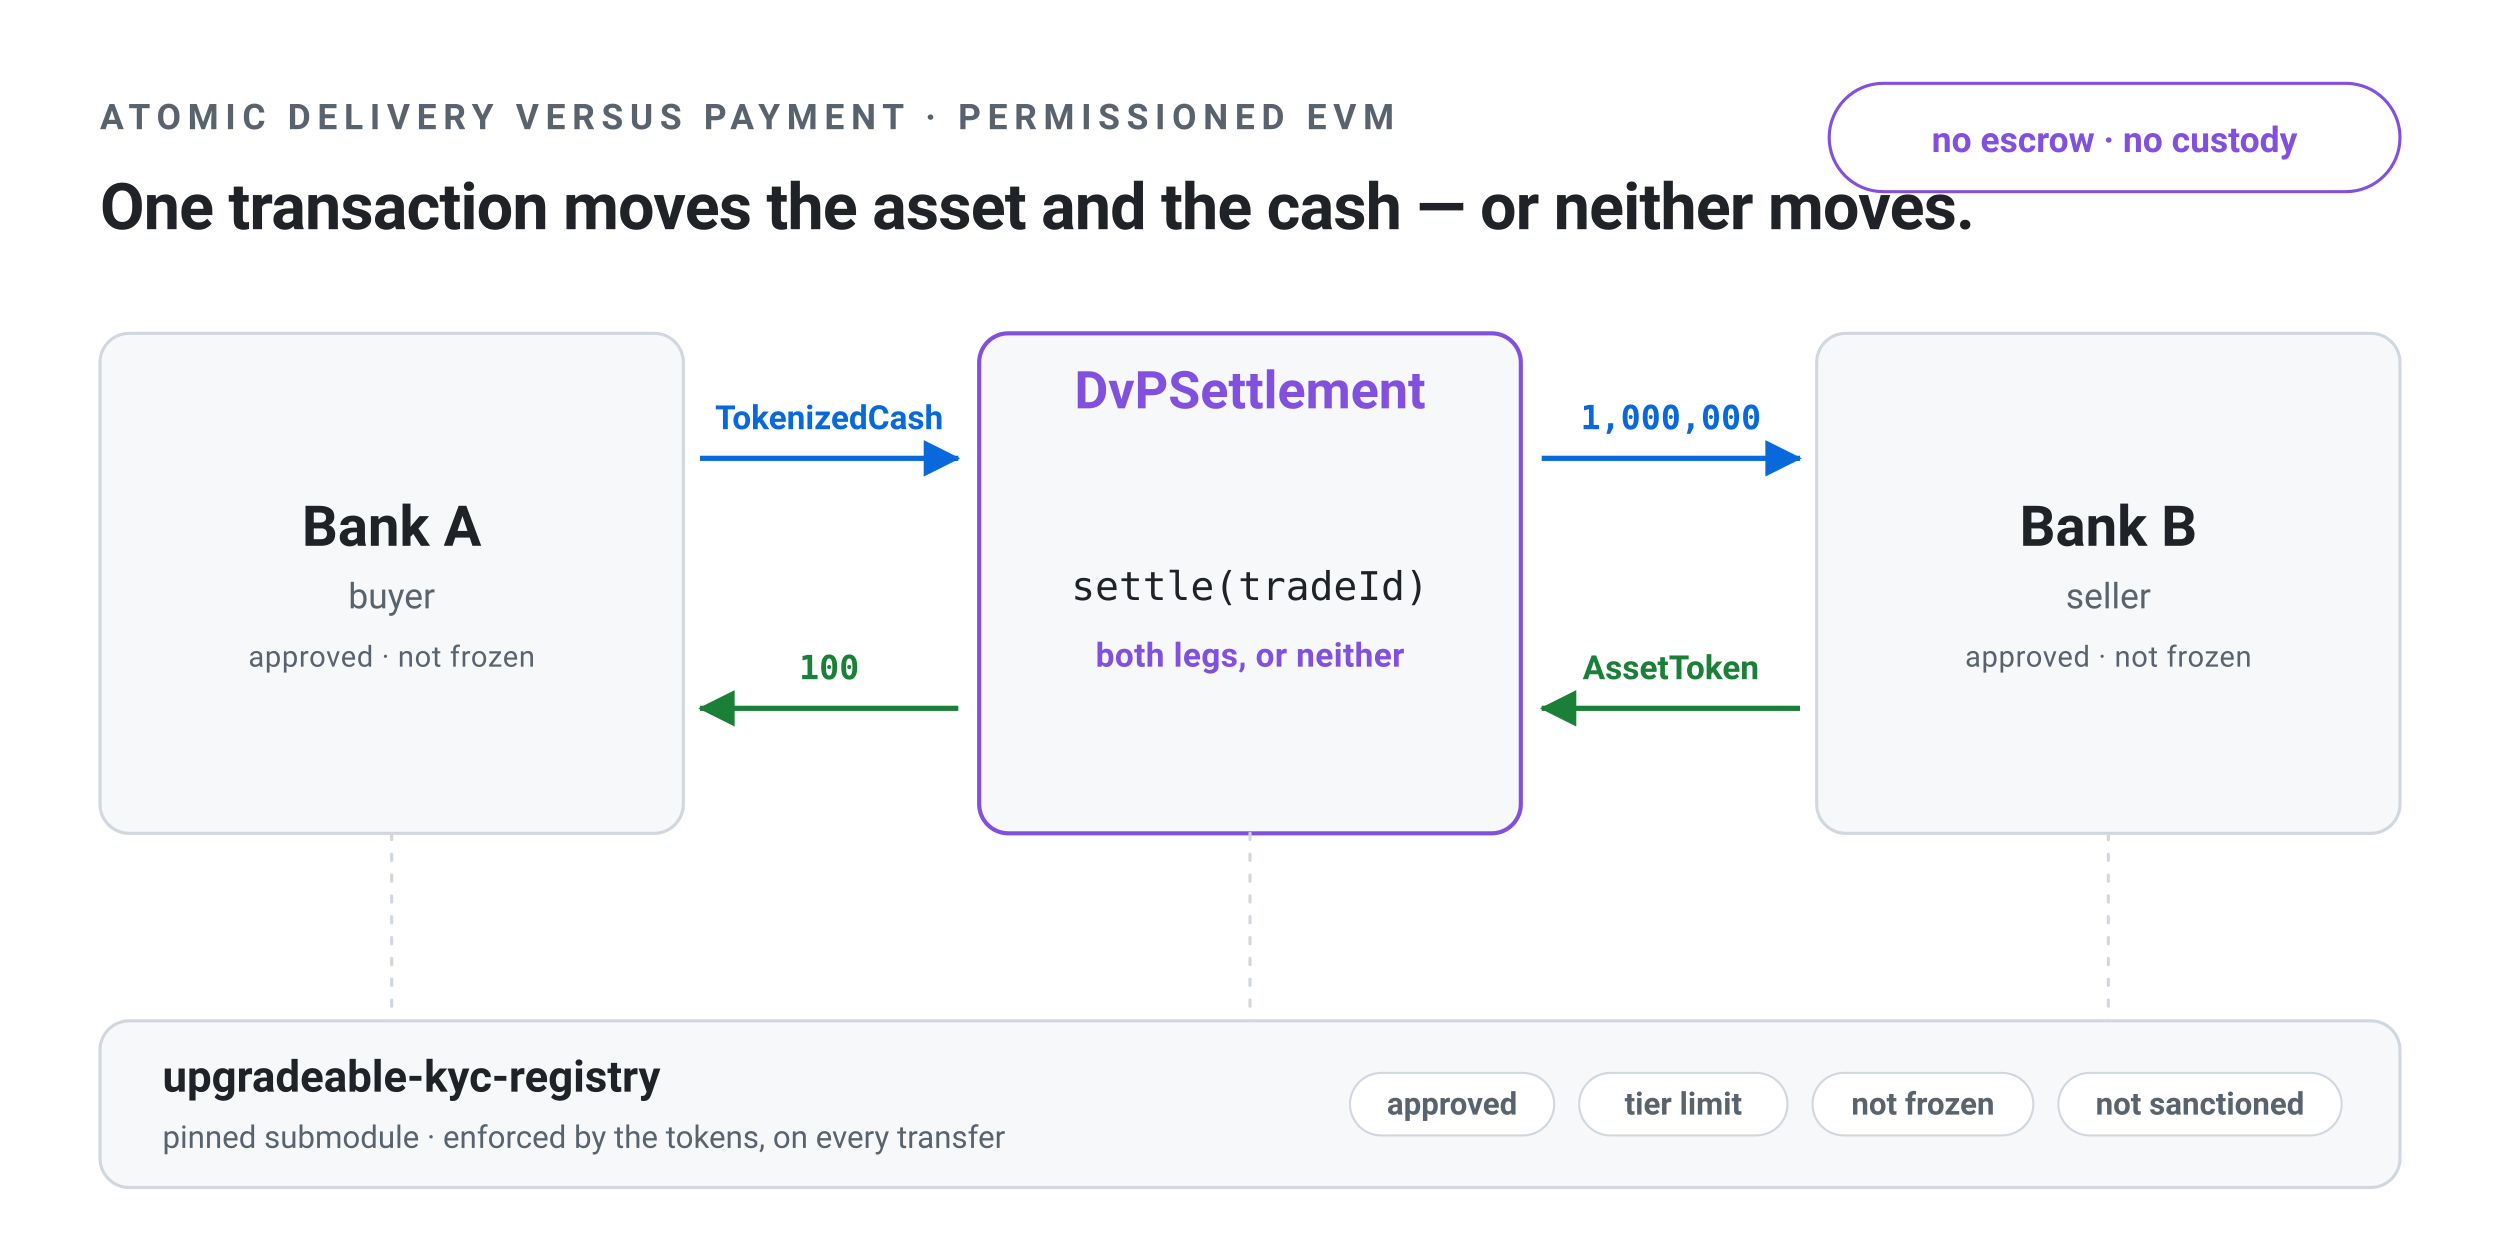
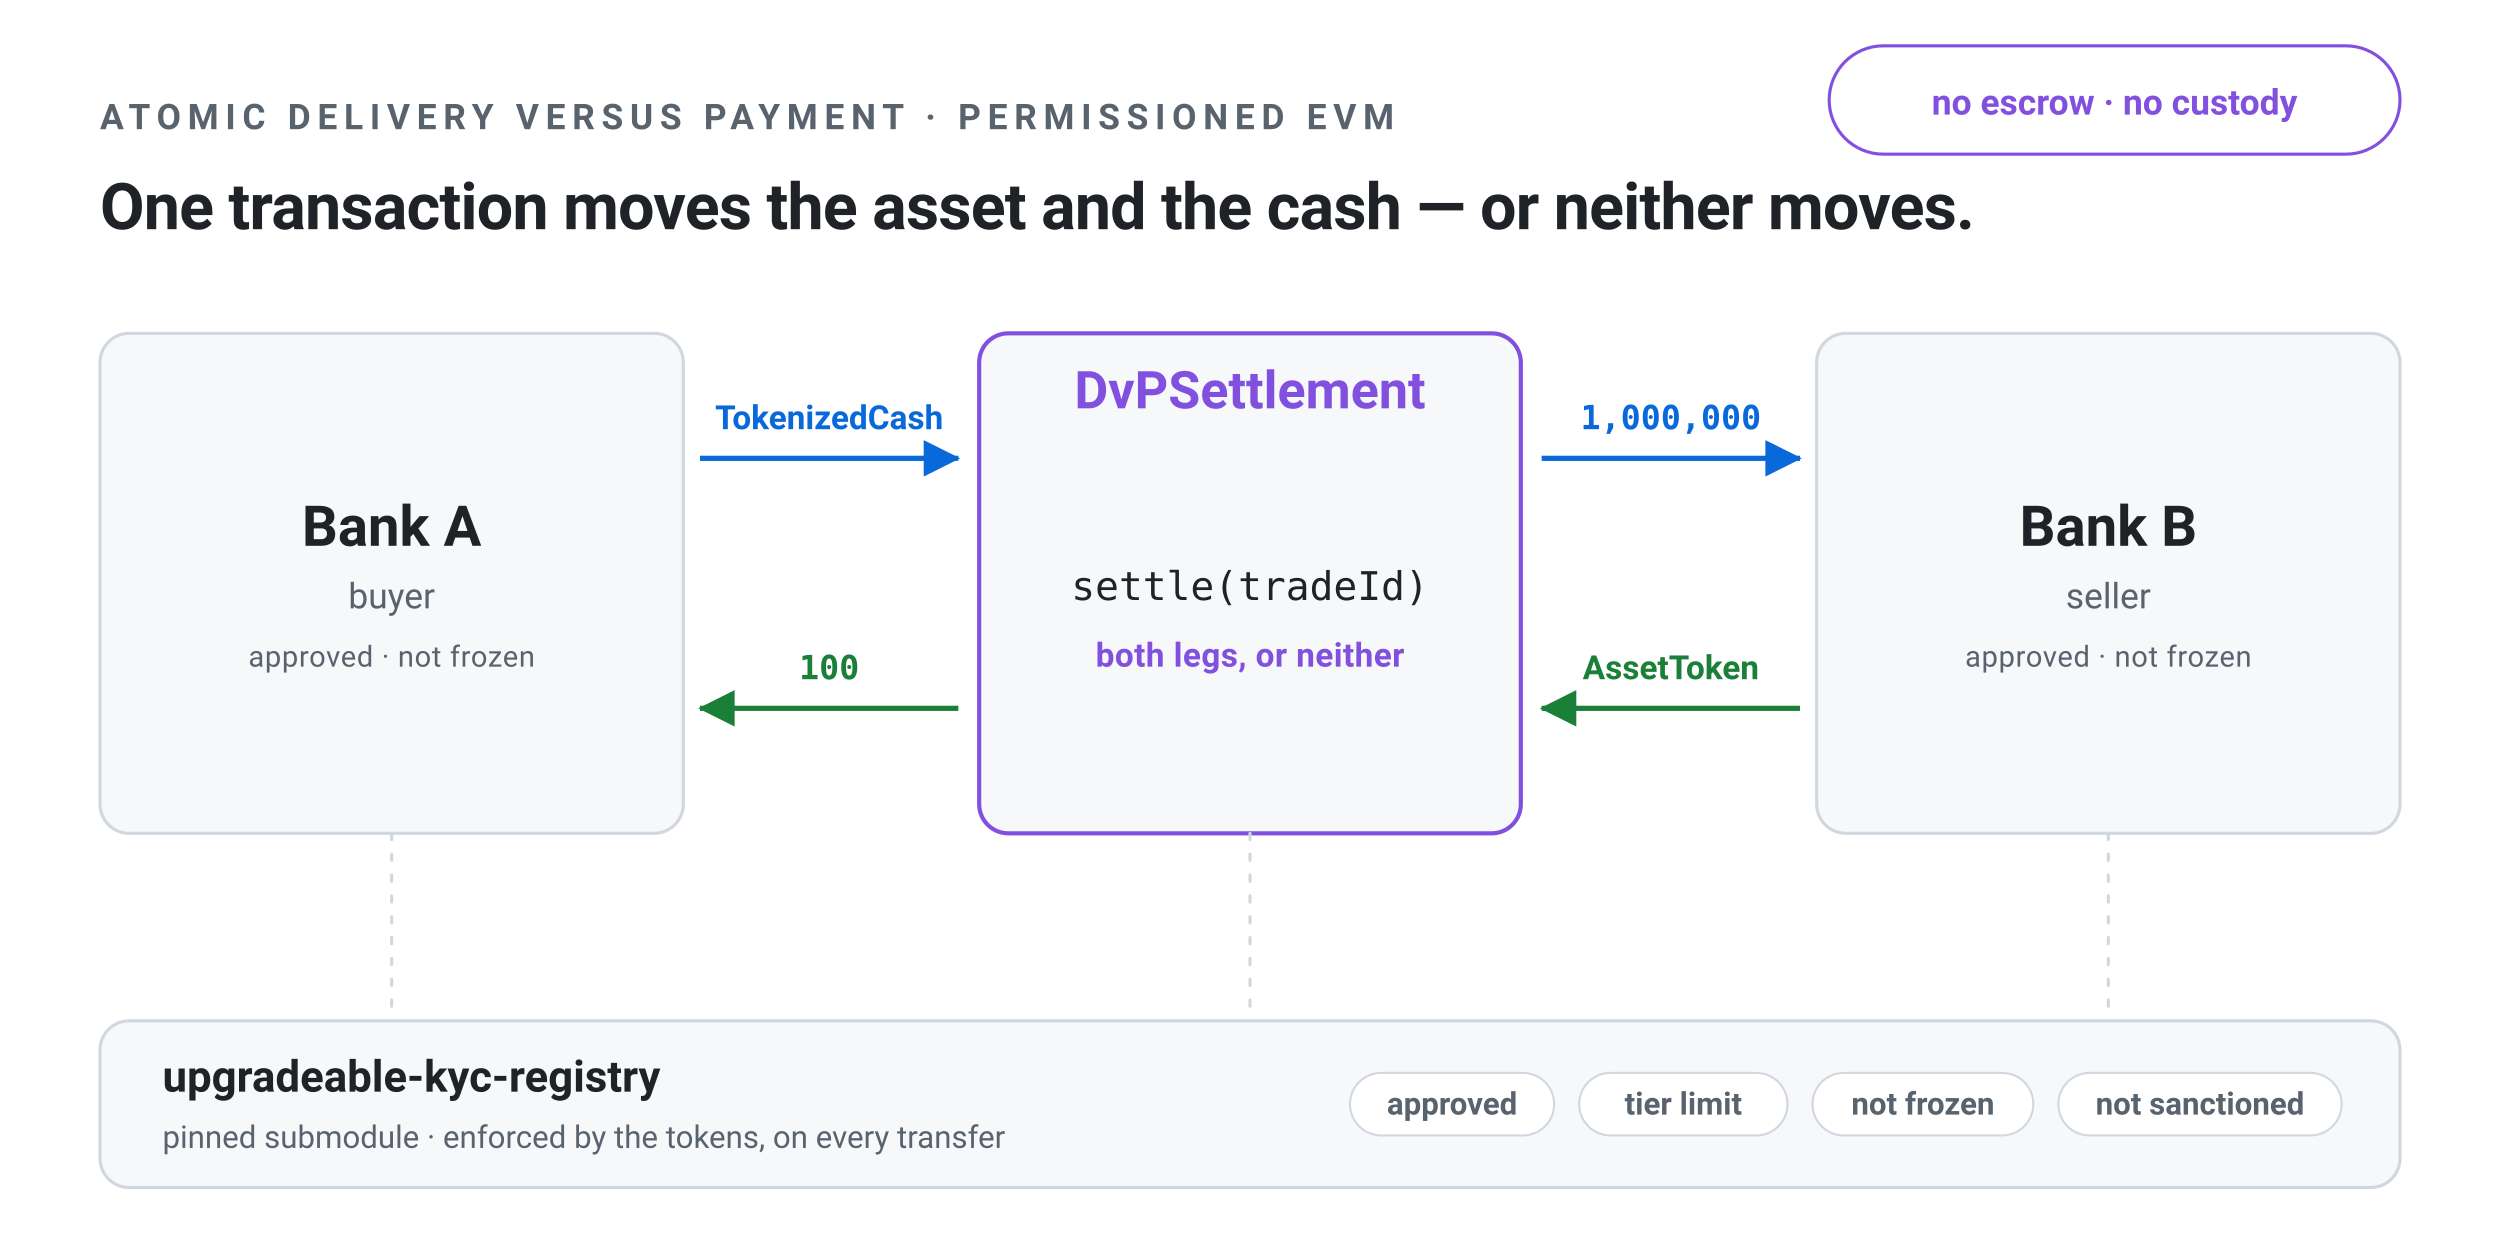
<svg xmlns="http://www.w3.org/2000/svg" viewBox="0 0 1200 600" width="1200" height="600" role="img" aria-label="Atomic delivery versus payment: Bank A sends 1,000,000 TokenizedCash and Bank B sends 100 AssetToken through DvPSettlement.settle in a single transaction, both legs or neither, with every party checked against the upgradeable-kyc-registry.">
  <style>
    :root { }
    .bg      { fill: #ffffff; }
    .panel   { fill: #f6f8fa; stroke: #d0d7de; stroke-width: 1.5; }
    .pill    { fill: #ffffff; stroke: #d0d7de; stroke-width: 1; }
    text     { font-family: -apple-system, BlinkMacSystemFont, "Segoe UI", Roboto, Helvetica, Arial, sans-serif; }
    .mono, .mono-lg { font-family: ui-monospace, SFMono-Regular, "SF Mono", Menlo, Consolas, monospace; }

    .eyebrow    { fill: #59636e; font-size: 17px; font-weight: 700; letter-spacing: 3.2px; }
    .lede       { fill: #1f2328;  font-size: 31px; font-weight: 600; letter-spacing: -0.4px; }
    .badge-box  { fill: none; stroke: #8250df; stroke-width: 1.5; }
    .badge      { fill: #8250df; font-size: 17px; font-weight: 600; text-anchor: middle; }

    .node-title { fill: #1f2328;  font-size: 27px; font-weight: 650; text-anchor: middle; }
    .node-sub   { fill: #59636e; font-size: 17px; text-anchor: middle; }
    .node-meta  { fill: #59636e; font-size: 14px; text-anchor: middle; letter-spacing: 0.3px; }

    .settle-box   { fill: #f6f8fa; stroke: #8250df; stroke-width: 2; }
    .settle-title { fill: #8250df; font-size: 25px; font-weight: 700; text-anchor: middle; }
    .mono-lg      { fill: #1f2328; font-size: 19px; text-anchor: middle; }
    .thesis       { fill: #8250df; font-size: 16px; font-weight: 600; text-anchor: middle; letter-spacing: 0.2px; }

    .leg-cash  { stroke: #0969da;  stroke-width: 2.5; }
    .leg-asset { stroke: #1a7f37; stroke-width: 2.5; }
    .lbl-cash  { fill: #0969da;  font-size: 16px; font-weight: 600; text-anchor: middle; }
    .lbl-asset { fill: #1a7f37; font-size: 16px; font-weight: 600; text-anchor: middle; }
    .fill-cash  { fill: #0969da; }
    .fill-asset { fill: #1a7f37; }

    .tie       { stroke: #d0d7de; stroke-width: 1.5; stroke-dasharray: 3 7; stroke-linecap: round; }
    .reg-title { fill: #1f2328;  font-size: 21px; font-weight: 650; }
    .reg-sub   { fill: #59636e; font-size: 15px; }
    .pill-t    { fill: #59636e; font-size: 15px; font-weight: 600; text-anchor: middle; }
  </style>
  <defs>
    <marker id="head-cash" viewBox="0 0 10 10" refX="9.5" refY="5" markerWidth="7" markerHeight="7" orient="auto-start-reverse">
      <path d="M0,0 L10,5 L0,10 z" class="fill-cash" />
    </marker>
    <marker id="head-asset" viewBox="0 0 10 10" refX="9.5" refY="5" markerWidth="7" markerHeight="7" orient="auto-start-reverse">
      <path d="M0,0 L10,5 L0,10 z" class="fill-asset" />
    </marker>
  </defs>
  <rect class="bg" x="0" y="0" width="1200" height="600" />
  <text class="eyebrow" x="48" y="62">ATOMIC DELIVERY VERSUS PAYMENT · PERMISSIONED EVM</text>
  <text class="lede" x="48" y="110">One transaction moves the asset and the cash — or neither moves.</text>
-   <rect class="badge-box" x="878" y="40" width="274" height="52" rx="26" />
-   <text class="badge" x="1015" y="73">no escrow · no custody</text>
+   <rect class="badge-box" x="878" y="22" width="274" height="52" rx="26" />
+   <text class="badge" x="1015" y="55">no escrow · no custody</text>
  <rect class="panel" x="48" y="160" width="280" height="240" rx="14" />
  <text class="node-title" x="188" y="262">Bank A</text>
  <text class="node-sub" x="188" y="292">buyer</text>
  <text class="node-meta" x="188" y="320">approved · not frozen</text>
  <rect class="settle-box" x="470" y="160" width="260" height="240" rx="14" />
  <text class="settle-title" x="600" y="196">DvPSettlement</text>
  <text class="mono-lg" x="600" y="288">settle(tradeId)</text>
  <text class="thesis" x="600" y="320">both legs, or neither</text>
  <rect class="panel" x="872" y="160" width="280" height="240" rx="14" />
  <text class="node-title" x="1012" y="262">Bank B</text>
  <text class="node-sub" x="1012" y="292">seller</text>
  <text class="node-meta" x="1012" y="320">approved · not frozen</text>
  <line class="leg-cash" x1="336" y1="220" x2="460" y2="220" marker-end="url(#head-cash)" />
  <line class="leg-cash" x1="740" y1="220" x2="864" y2="220" marker-end="url(#head-cash)" />
  <text class="lbl-cash" x="398" y="206">TokenizedCash</text>
  <text class="lbl-cash mono" x="802" y="206">1,000,000</text>
  <line class="leg-asset" x1="864" y1="340" x2="740" y2="340" marker-end="url(#head-asset)" />
  <line class="leg-asset" x1="460" y1="340" x2="336" y2="340" marker-end="url(#head-asset)" />
  <text class="lbl-asset" x="802" y="326">AssetToken</text>
  <text class="lbl-asset mono" x="398" y="326">100</text>
  <line class="tie" x1="188" y1="400" x2="188" y2="490" />
  <line class="tie" x1="600" y1="400" x2="600" y2="490" />
  <line class="tie" x1="1012" y1="400" x2="1012" y2="490" />
  <rect class="panel" x="48" y="490" width="1104" height="80" rx="14" />
  <text class="reg-title" x="78" y="524">upgradeable-kyc-registry</text>
  <text class="reg-sub" x="78" y="551">pinned submodule · enforced by the tokens, on every transfer</text>
  <rect class="pill" x="648" y="515" width="98" height="30" rx="15" />
  <text class="pill-t" x="697" y="535">approved</text>
  <rect class="pill" x="758" y="515" width="100" height="30" rx="15" />
  <text class="pill-t" x="808" y="535">tier limit</text>
  <rect class="pill" x="870" y="515" width="106" height="30" rx="15" />
  <text class="pill-t" x="923" y="535">not frozen</text>
  <rect class="pill" x="988" y="515" width="136" height="30" rx="15" />
  <text class="pill-t" x="1056" y="535">not sanctioned</text>
</svg>
